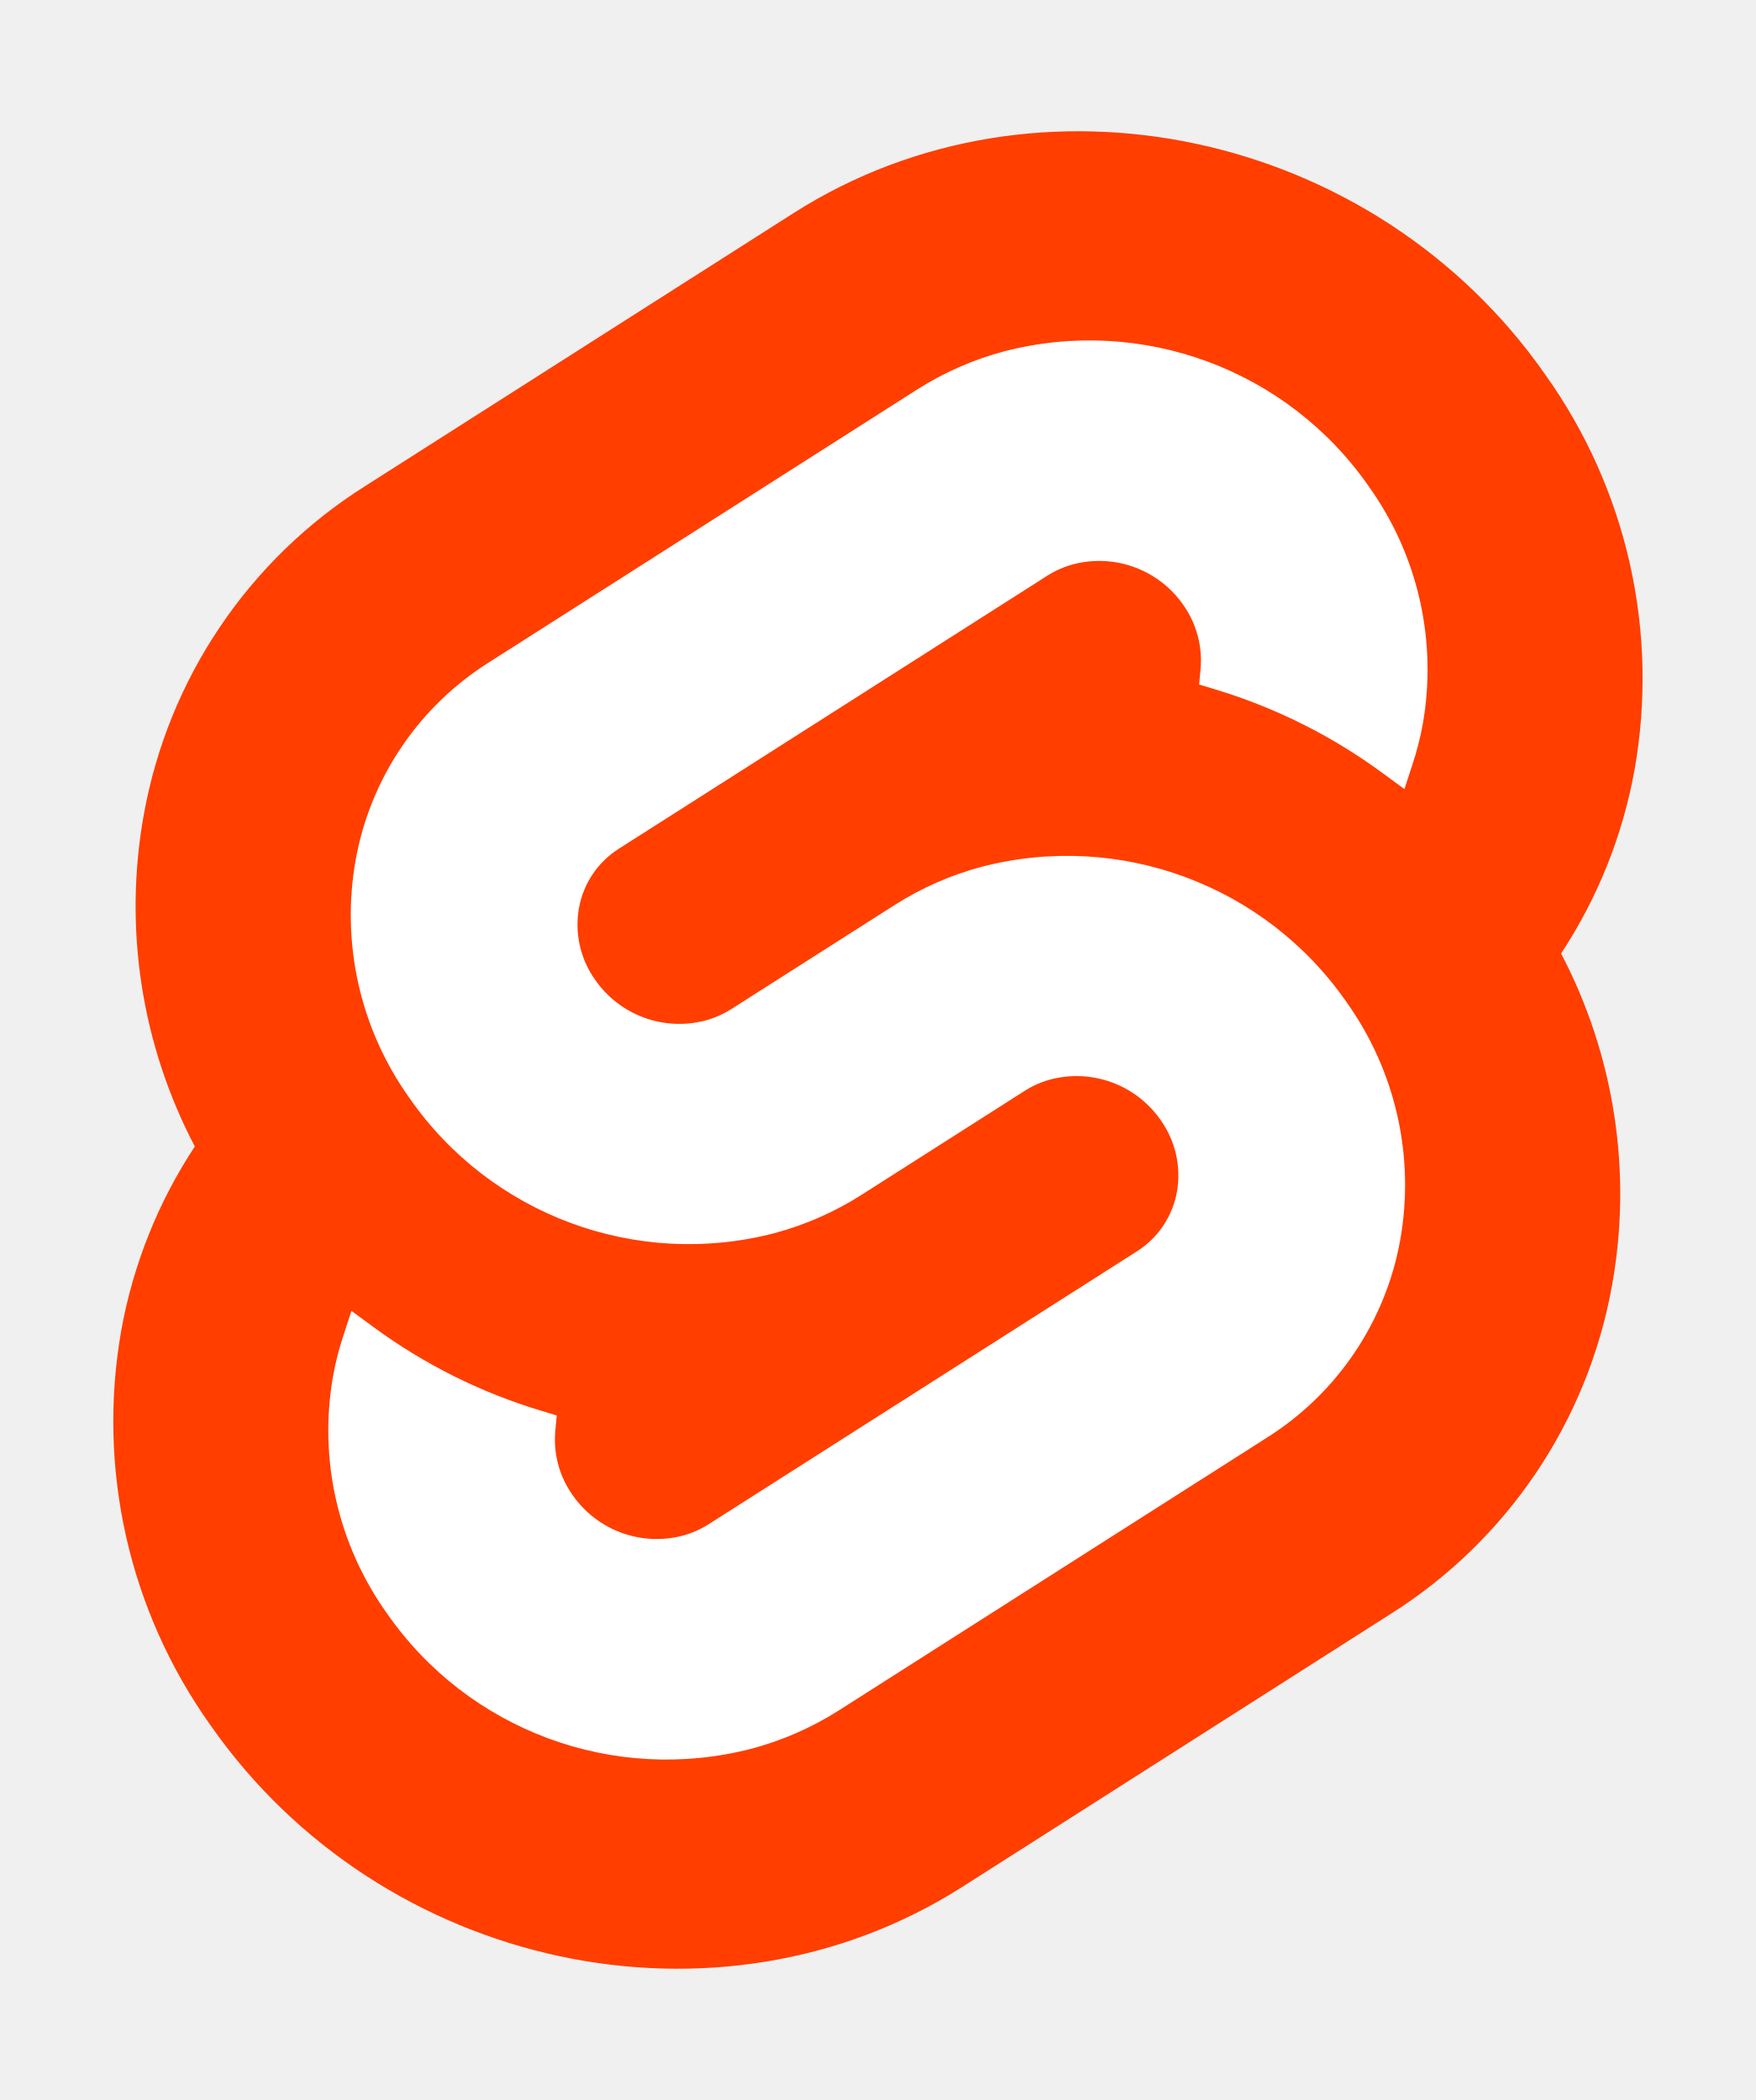
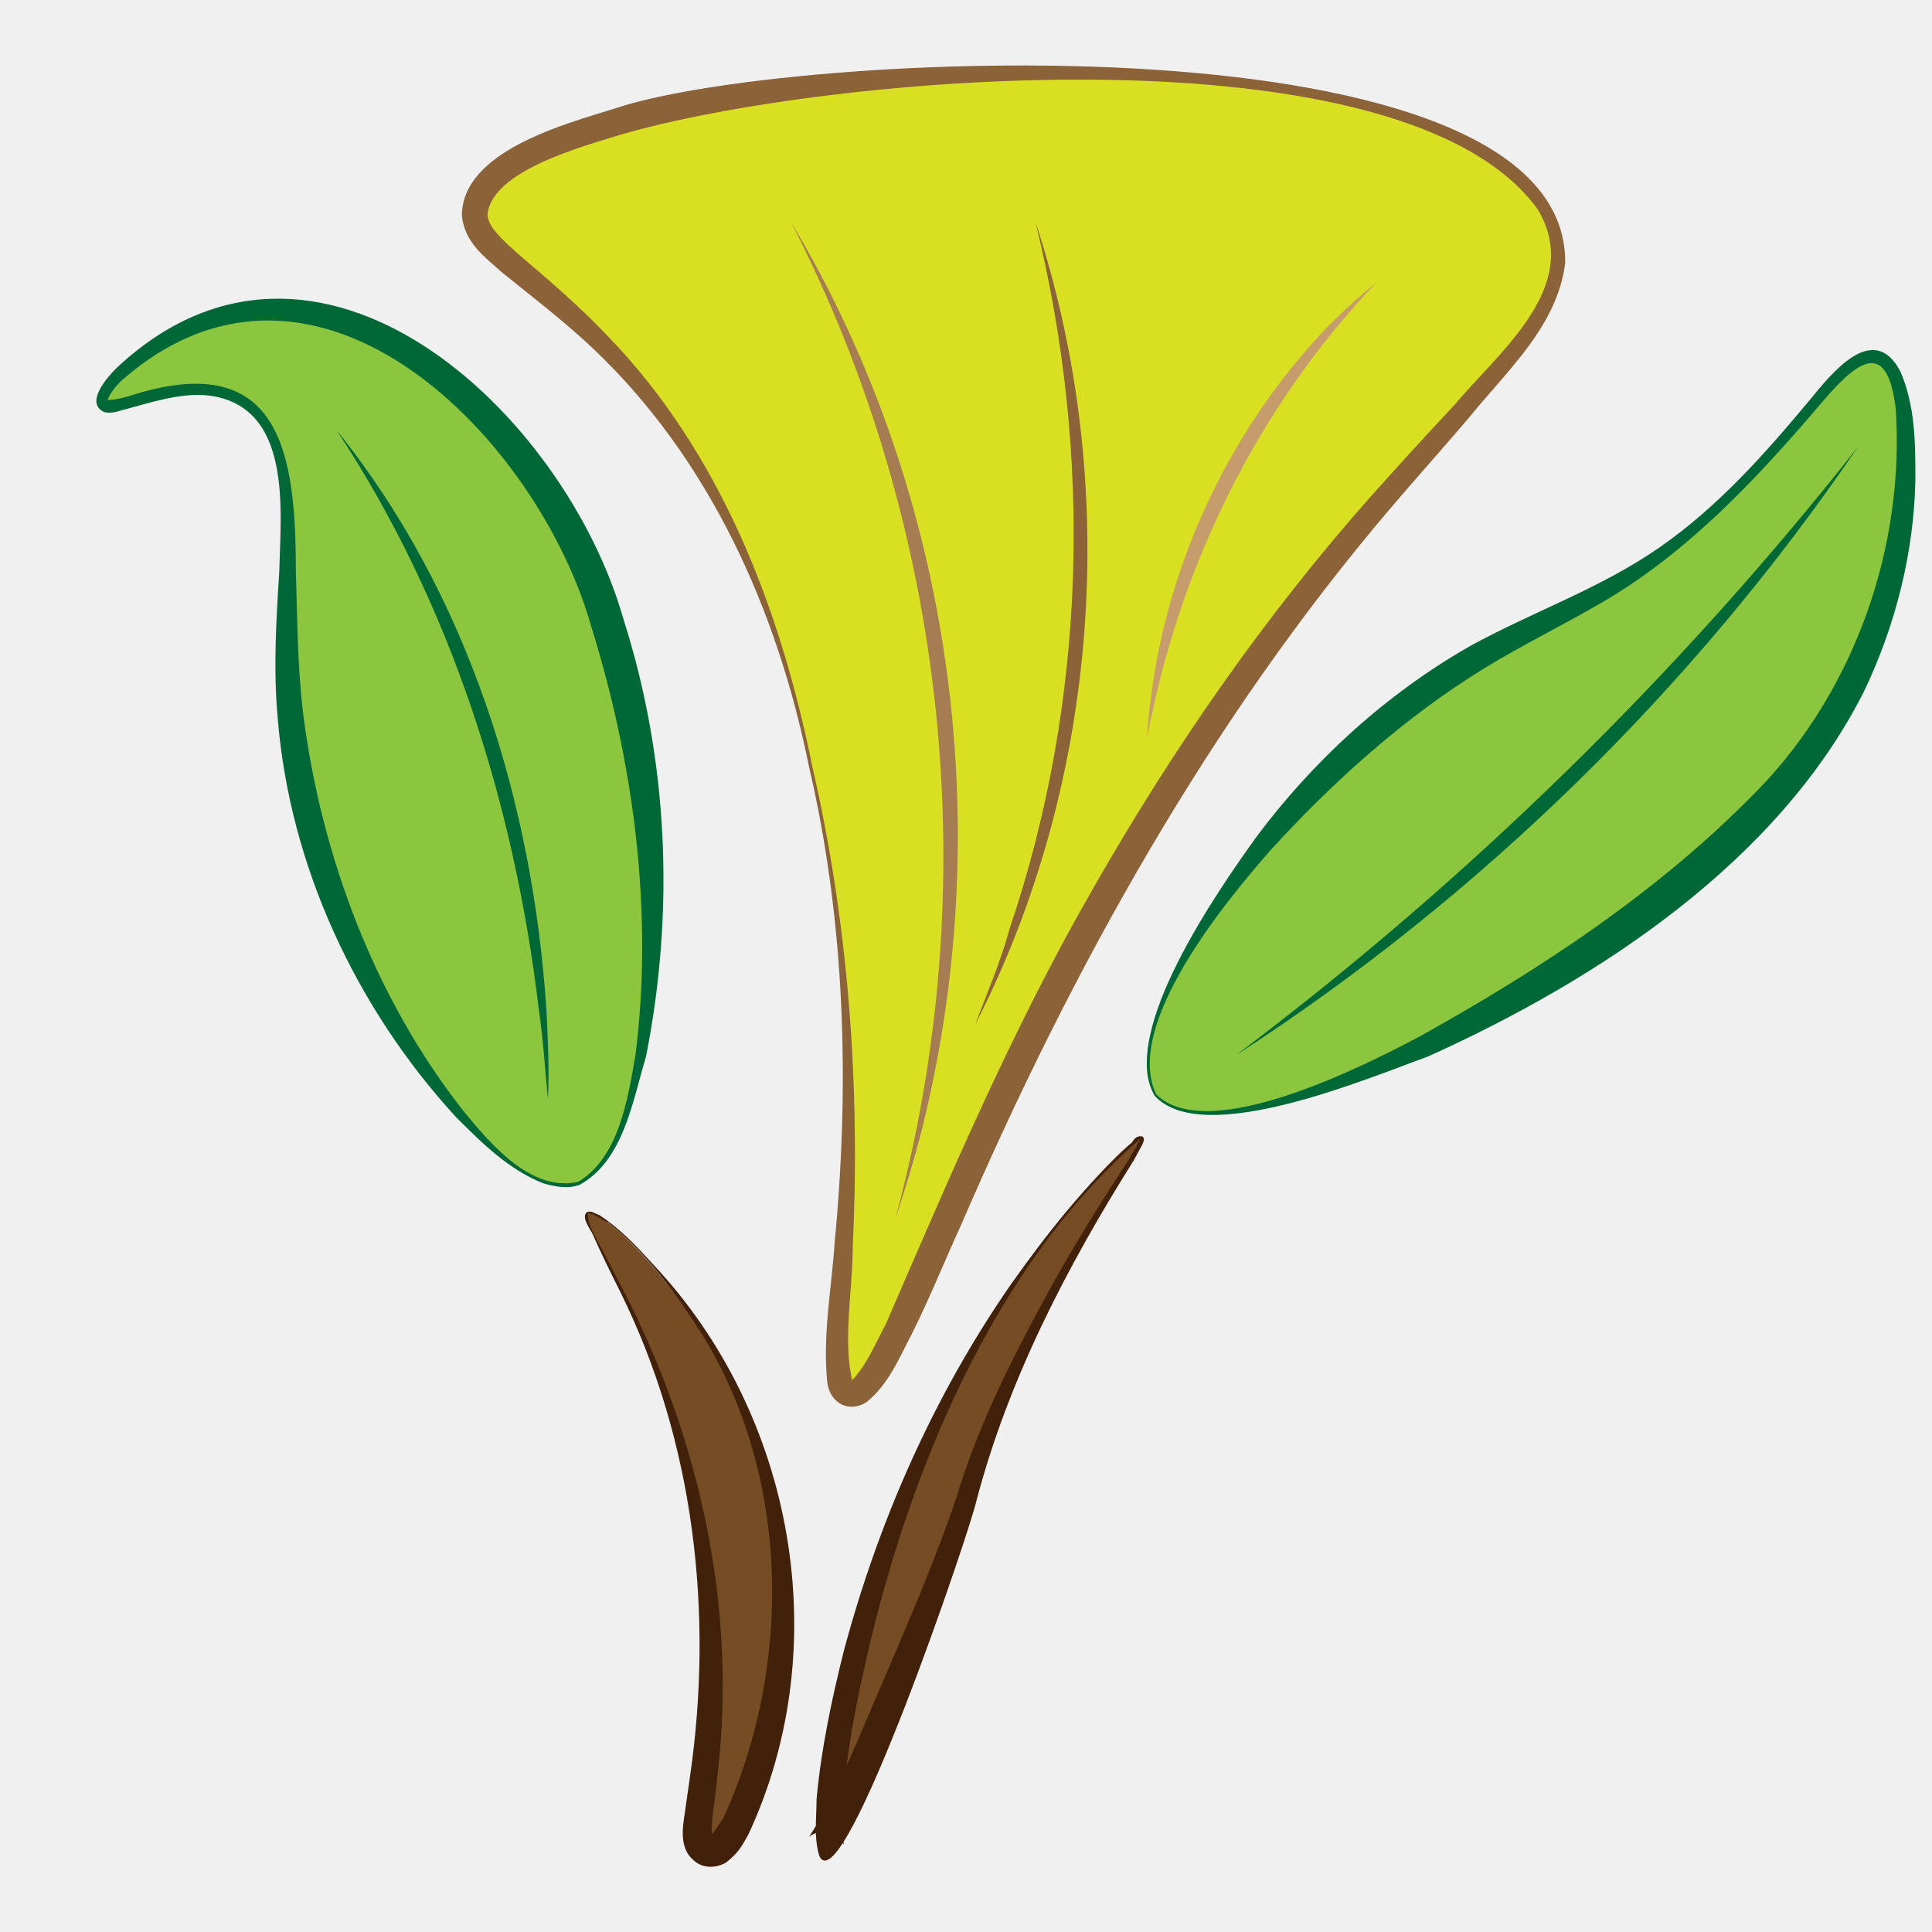
- <svg xmlns="http://www.w3.org/2000/svg" width="107" height="128" viewBox="0 0 107 128">
-   <path d="M94.157 22.819c-10.4-14.885-30.94-19.297-45.792-9.835L22.282 29.608A29.92 29.92 0 0 0 8.764 49.65a31.5 31.5 0 0 0 3.108 20.231 30 30 0 0 0-4.477 11.183 31.9 31.9 0 0 0 5.448 24.116c10.402 14.887 30.942 19.297 45.791 9.835l26.083-16.624A29.92 29.92 0 0 0 98.235 78.35a31.53 31.53 0 0 0-3.105-20.232 30 30 0 0 0 4.474-11.182 31.88 31.88 0 0 0-5.447-24.116" style="fill:#ff3e00" />
-   <path d="M45.817 106.582a20.72 20.72 0 0 1-22.237-8.243 19.17 19.17 0 0 1-3.277-14.503 18 18 0 0 1 .624-2.435l.49-1.498 1.337.981a33.6 33.6 0 0 0 10.203 5.098l.97.294-.09.968a5.85 5.85 0 0 0 1.052 3.878 6.24 6.24 0 0 0 6.695 2.485 5.8 5.8 0 0 0 1.603-.704L69.27 76.28a5.43 5.43 0 0 0 2.45-3.631 5.8 5.8 0 0 0-.987-4.371 6.24 6.24 0 0 0-6.698-2.487 5.7 5.7 0 0 0-1.6.704l-9.953 6.345a19 19 0 0 1-5.296 2.326 20.72 20.72 0 0 1-22.237-8.243 19.17 19.17 0 0 1-3.277-14.502 17.99 17.99 0 0 1 8.13-12.052l26.081-16.623a19 19 0 0 1 5.3-2.329 20.72 20.72 0 0 1 22.237 8.243 19.17 19.17 0 0 1 3.277 14.503 18 18 0 0 1-.624 2.435l-.49 1.498-1.337-.98a33.6 33.6 0 0 0-10.203-5.1l-.97-.294.09-.968a5.86 5.86 0 0 0-1.052-3.878 6.24 6.24 0 0 0-6.696-2.485 5.8 5.8 0 0 0-1.602.704L37.73 51.72a5.42 5.42 0 0 0-2.449 3.63 5.79 5.79 0 0 0 .986 4.372 6.24 6.24 0 0 0 6.698 2.486 5.8 5.8 0 0 0 1.602-.704l9.952-6.342a19 19 0 0 1 5.295-2.328 20.72 20.72 0 0 1 22.237 8.242 19.17 19.17 0 0 1 3.277 14.503 18 18 0 0 1-8.13 12.053l-26.081 16.622a19 19 0 0 1-5.3 2.328" style="fill:#fff" />
+ <svg xmlns="http://www.w3.org/2000/svg" version="1.1" id="Layer_1" x="0px" y="0px" viewBox="0 0 128 128" style="enable-background:new 0 0 128 128;" xml:space="preserve">
+   <style type="text/css">
+ 	.st0{fill:#8CC63F;}
+ 	.st1{fill:#006837;}
+ 	.st2{fill:#754C24;}
+ 	.st3{fill:#42210B;}
+ 	.st4{fill:#8C6239;stroke:#42210B;stroke-miterlimit:10;}
+ 	.st5{fill:#D9E021;}
+ 	.st6{fill:#8C6239;}
+ 	.st7{fill:#A67C52;}
+ 	.st8{fill:#C69C6D;}
+ </style>
+   <g>
+     <path class="st0" d="M38.4,78.4c-4.9,1.9-17-13.3-19.1-29.7C18.1,39,20.6,30.3,16.5,27c-3.6-2.9-9.4,0.9-9.8-0.3   c-0.3-1.1,4.1-5.1,9.2-6c8.8-1.6,16.3,6.7,17.5,8C46.7,43.9,44.5,76,38.4,78.4z" />
+     <path class="st1" d="M38.4,78.5c-0.8,0.3-1.7,0.1-2.4-0.1c-2.3-0.9-4.1-2.7-5.8-4.4c-6.6-7.2-11-16.6-11.8-26.4   c-0.3-3.3-0.1-6.5,0.1-9.7c0.1-4.1,0.9-11-4.7-11.7c-1.9-0.2-3.9,0.5-5.8,1c-0.3,0.1-0.7,0.2-1.1,0.1c-1.3-0.6,0.2-2.3,0.8-2.9   C21,11.9,37.4,27.3,41.3,41c3,9.4,3.4,19.4,1.5,29C41.9,73,41.3,76.9,38.4,78.5L38.4,78.5z M38.3,78.3c2.7-1.6,3.3-5.5,3.8-8.4   c1.2-9.4-0.1-19.3-2.9-28.3C35.7,29.1,21.1,14.1,8.3,25c-0.4,0.3-1.1,1.1-1.2,1.6c0,0-0.1-0.1,0-0.1c0.6,0,1.3-0.2,1.9-0.4   c9.6-2.9,10.6,4,10.6,11.7c0.1,3.2,0.1,6.4,0.5,9.6c1.2,9.3,4.7,18.7,10.6,26.2C32.5,75.8,35.2,79,38.3,78.3L38.3,78.3z" />
+   </g>
+   <g>
+     <path class="st0" d="M22.3,28.5c2.3,3.1,4.7,7.1,7,12.1c5.6,12.6,6.8,24.9,7,32.1" />
+     <path class="st1" d="M22.3,28.5c8.7,10.8,13,24.7,13.9,38.4c0.1,2,0.2,3.9,0.1,5.9c-0.2-2-0.3-3.9-0.6-5.9   C34.1,53.4,29.9,40,22.3,28.5L22.3,28.5z" />
+   </g>
+   <g>
+     <path class="st2" d="M39,80.4c0.8-0.4,6.3,4.7,9.4,11.5c6.7,14.5-0.3,30.1-1.3,30c-0.8-0.1,2.7-10.4-1.3-24.7   C42.9,87.2,38.1,80.8,39,80.4z" />
+     <path class="st3" d="M38.9,80.3c0.3-0.1,0.5,0.1,0.8,0.2c1.4,0.9,2.5,2.1,3.6,3.3c9.3,9.9,12.1,25.2,6.3,37.7   c-0.4,0.7-0.6,1.2-1.5,1.9c-0.7,0.4-1.6,0.4-2.2-0.2c-0.8-0.7-0.7-1.9-0.6-2.6c0,0,0.4-2.8,0.4-2.8c1.6-10.9,0.3-22.3-4.6-32.2   c-0.4-0.8-1.5-3-1.8-3.8C39,81.3,38.5,80.6,38.9,80.3L38.9,80.3z M39,80.4c-0.1,0,0,0.3,0,0.5c0.2,0.7,0.6,1.3,0.9,1.9   c0,0,1.3,2.5,1.3,2.5c5.2,10,7.7,21.4,6.3,32.6c0,0.6-0.5,3.2-0.3,3.7c0,0,0,0,0,0c0,0-0.1,0-0.1,0c0,0,0,0,0,0   c0.3-0.3,0.5-0.7,0.8-1.1c4.6-10,4.5-22.6-1.4-32.1c-1.7-2.7-3.7-5.4-6.2-7.4C39.8,80.8,39.4,80.4,39,80.4L39,80.4z" />
+   </g>
+   <path class="st4" d="M143.5,101.8" />
+   <g>
+     <path class="st0" d="M76.5,72.5c-3-4,7.2-20.2,20.3-28.4c5.9-3.7,10.3-4.4,16.9-10.5c6.1-5.6,8.6-10.8,10.7-10   c2.4,0.8,2,8.1,1.3,12.2c-0.2,1.1-1.3,7.3-5.4,13.2C110.2,63.9,80.6,77.9,76.5,72.5z" />
+     <path class="st1" d="M76.5,72.6c-2.4-4.2,4.2-13.6,6.7-17.1c3.8-5.1,8.6-9.5,14.2-12.7c4.2-2.3,8.6-3.8,12.5-6.5   c3.9-2.7,7-6.2,10-9.8c1.4-1.7,4.2-5.3,6-1.9c1,2.3,1,4.8,1,7.2c-0.1,4.8-1.3,9.6-3.4,14c-5.7,11.3-17.6,19.1-28.9,24.2   C90.7,71.4,79.7,76.1,76.5,72.6L76.5,72.6z M76.6,72.5c3.4,3.4,13.8-1.9,17.4-3.8c8.1-4.5,16-9.7,22.5-16.4   c6.4-6.6,9.7-16.1,9.1-25.2c-0.6-5.1-2.9-2.8-5.1-0.2c-4.1,4.8-8.5,9.5-14,12.8c-2.7,1.6-5.6,3-8.2,4.6c-5.2,3.2-9.9,7.4-14.1,12   C81.3,59.6,74.4,67.9,76.6,72.5L76.6,72.5z" />
+   </g>
+   <g>
+     <path class="st0" d="M123.1,29.6c-4.8,6.5-10.9,13.9-18.5,21.4c-8,7.9-15.8,14.1-22.7,18.9" />
+     <path class="st1" d="M123.1,29.6c-10.9,16-25,29.8-41.2,40.3C97.3,58.3,111.2,44.7,123.1,29.6L123.1,29.6z" />
+   </g>
+   <g>
+     <path class="st2" d="M75.6,75.4c-0.4-0.3-4.4,3.8-8.1,9c-12.6,17.7-14.4,38.3-13,38.8c1.2,0.3,6-12.1,8.4-18.9   c1.9-5.6,1.6-5.9,3.2-10.1C70.4,82.5,76.1,75.7,75.6,75.4z" />
+     <path class="st3" d="M75.5,75.5c-9.7,8.4-15.3,22.1-18.1,34.4c-0.9,3.9-1.8,8.7-1.5,12.3c-0.4-0.8-1.6-1.1-2.3-0.5   c1.9-2.9,3.4-6.9,4.9-10.3c1.7-4,3.5-8.1,4.9-12.3c1.3-4.3,3.3-8.4,5.4-12.3c1.8-3.4,3.9-6.8,6-10c0,0,0.4-0.7,0.4-0.7   c0.1-0.1,0.1-0.2,0.2-0.4C75.5,75.7,75.5,75.5,75.5,75.5L75.5,75.5z M75.7,75.3c0.2,0.2,0,0.4,0,0.5c-0.1,0.2-0.5,0.9-0.6,1.1   c-4.4,7-8.3,14.5-10.4,22.5c-0.4,1.9-8.8,26.7-10.4,23.6c-0.4-1.2-0.2-2.6-0.2-3.8c0.3-3.3,1-6.6,1.8-9.8c2.3-8.6,5.9-16.8,11-24.2   c2.4-3.4,5-6.7,8.1-9.5C75.1,75.5,75.3,75.2,75.7,75.3L75.7,75.3z" />
+   </g>
+   <g>
+     <path class="st5" d="M53.7,50.7c-1.4-6.3-3.2-13.6-8.5-21.4C38,18.6,30.9,17.1,31.5,13.8C33.1,4,97.7-0.7,103,15.1   c2.5,7.4-10.2,12.4-26.1,38.1C63.5,74.9,59,93.2,56.2,92.4C53.5,91.6,59.2,74.7,53.7,50.7z" />
+     <path class="st6" d="M53.6,50.8c-2.1-10.4-6.6-20.4-14.3-27.7c-1.9-1.8-4-3.4-6.1-5.1c-1.1-1-2.4-1.9-2.6-3.7   c0-4.3,6.9-6.1,10.1-7.1c11.1-3.8,63.1-6.5,63,10.2c-0.5,4.2-3.9,7.2-6.4,10.3c-1.7,2-3.5,4-5.2,6c-12,14.1-21.1,30.5-28.4,47.4   c-1.1,2.4-2.1,4.9-3.3,7.3c-0.8,1.5-1.5,3.3-3,4.5c-1.3,0.8-2.5-0.1-2.6-1.4c-0.3-3.1,0.3-6.2,0.5-9.2C56.3,71.8,56,61.1,53.6,50.8   L53.6,50.8z M53.8,50.7c2.4,10.4,3.2,21.1,2.7,31.8c0,3-0.7,6.4,0,9.1c0,0-0.1-0.1-0.1-0.1c0,0,0,0,0,0c1-1,1.6-2.5,2.3-3.8   c4.2-9.7,8.4-19.6,13.7-28.8c5.3-9.3,11.4-18.1,18.5-26.1c1.8-2,3.6-4,5.4-5.9c3-3.6,8.6-7.9,5.6-13C93,1.5,54.6,5,41.2,8.9   c-2.6,0.8-8.6,2.4-8.9,5.3c0,0.8,1,1.7,2,2.6c2,1.7,4.1,3.5,5.9,5.4C47.7,29.9,51.7,40.3,53.8,50.7L53.8,50.7z" />
+   </g>
+   <g>
+     <path class="st5" d="M52.4,14.7c3.5,6.3,8.4,17.2,10.1,31.6c1.7,15.2-1,27.5-3.2,34.5" />
+     <path class="st7" d="M52.4,14.7C62.7,31.9,65.9,53,61.6,72.6c-0.6,2.8-1.4,5.5-2.3,8.2C65.3,58.8,62.8,34.9,52.4,14.7L52.4,14.7z" />
+   </g>
+   <g>
+     <path class="st5" d="M68.6,14.7c1.7,5.8,3.8,15.9,2.7,28.3c-1,11.1-4.3,19.7-6.7,24.9" />
+     <path class="st6" d="M68.6,14.7c5.7,17.3,4.3,37-4,53.2c0.8-2.1,1.7-4.2,2.3-6.4C72,46.4,72.4,30.1,68.6,14.7L68.6,14.7z" />
+   </g>
+   <g>
+     <path class="st5" d="M76,48.9c0.6-4.7,2.1-12.2,6.9-20c2.7-4.5,5.7-7.8,8.2-10.2" />
+     <path class="st8" d="M76,48.9c0.6-10.1,5-20,12-27.3c1-1,2.1-2,3.2-2.9C83.3,27,78.1,37.6,76,48.9L76,48.9z" />
+   </g>
</svg>
